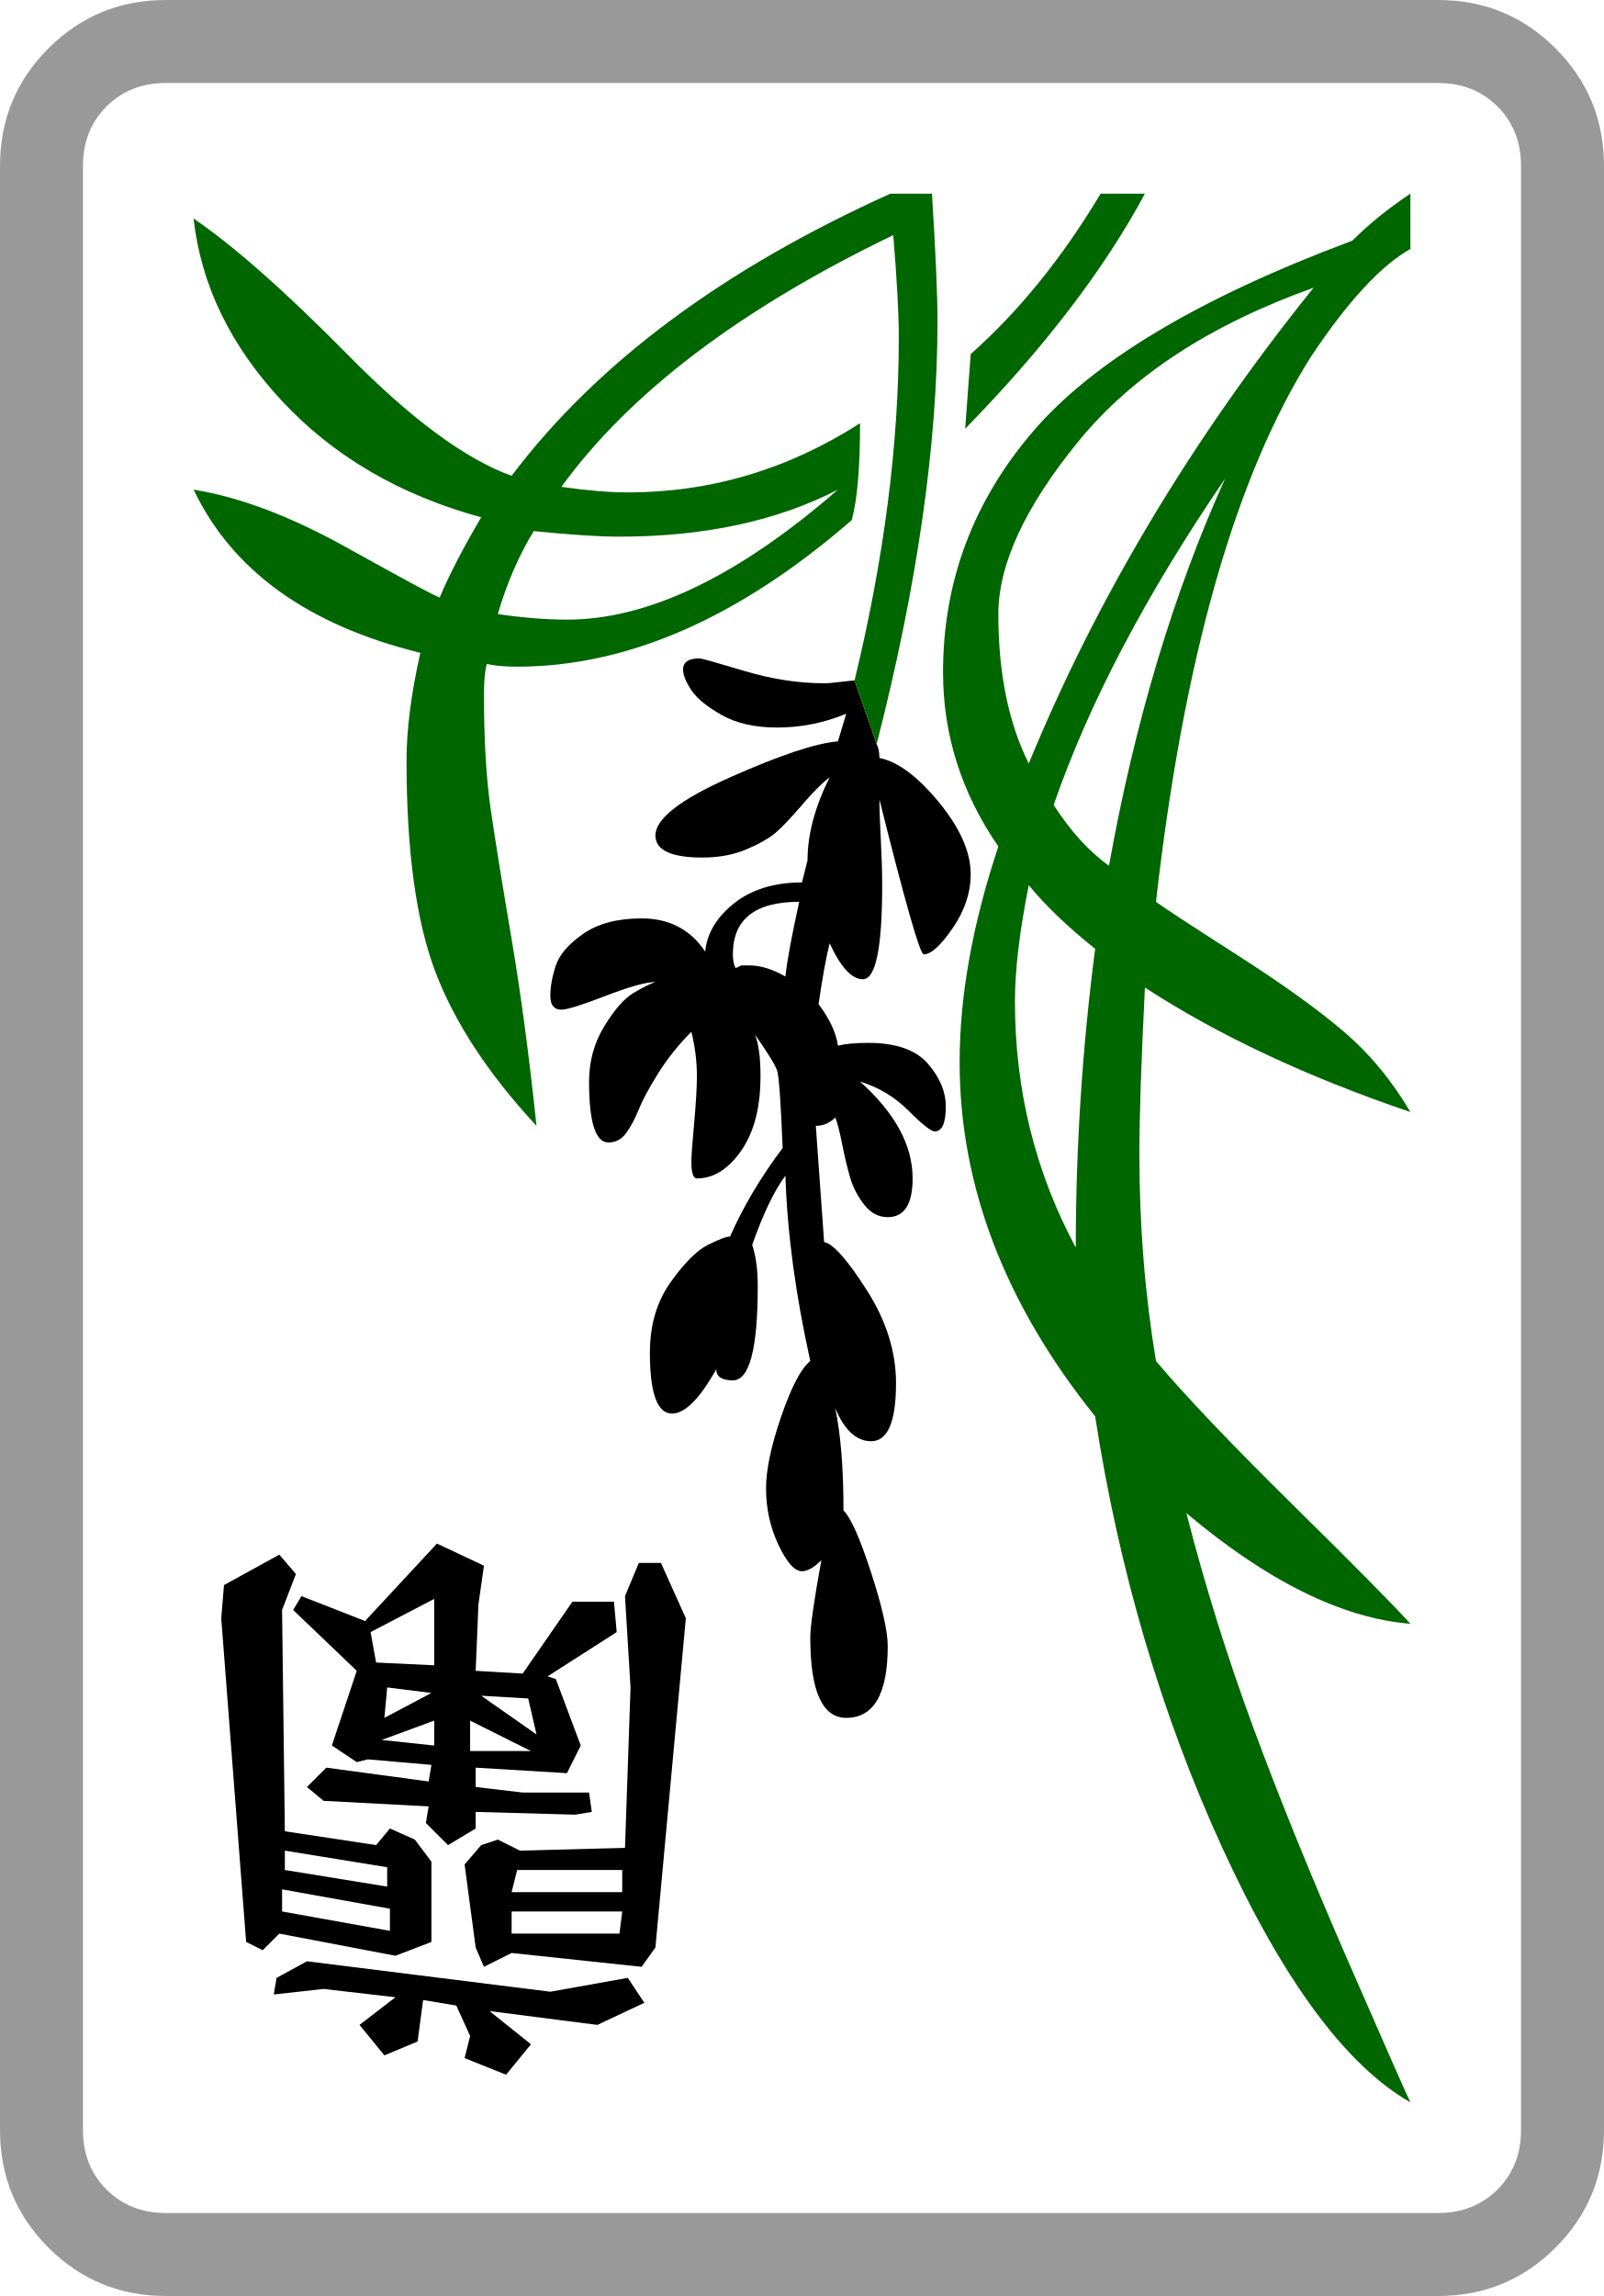
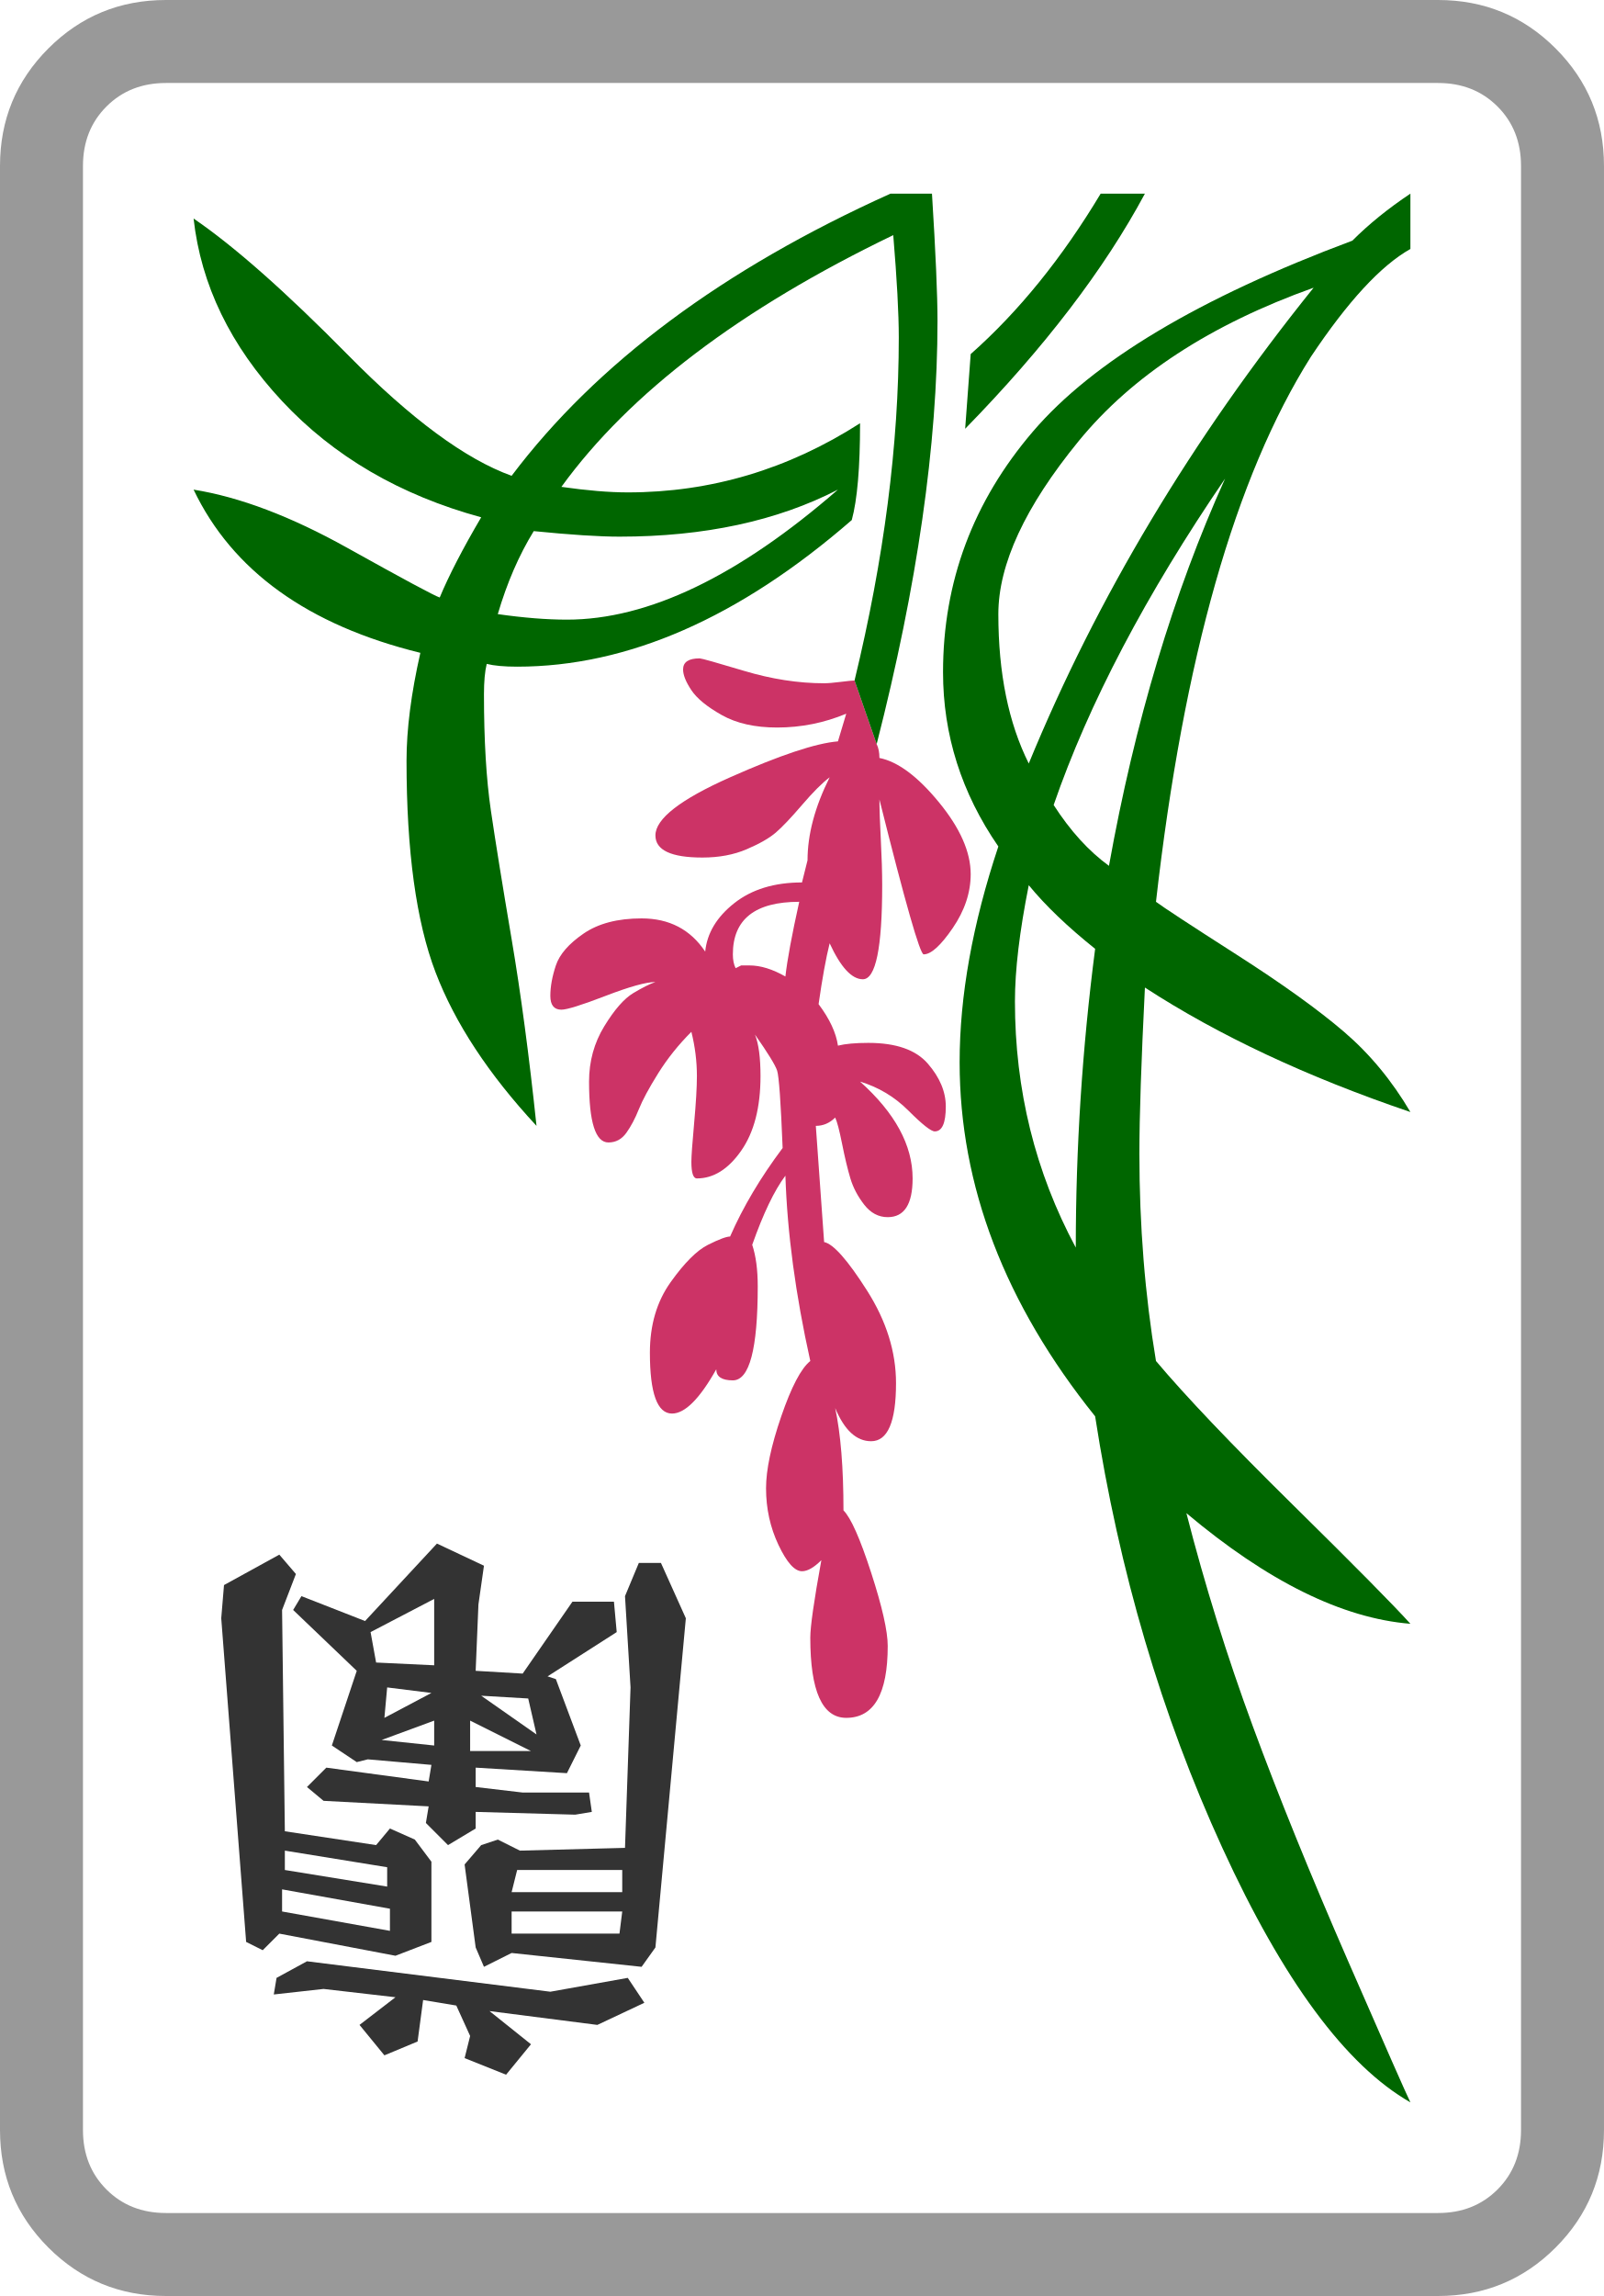
<svg xmlns="http://www.w3.org/2000/svg" viewBox="30 -115 580 830">
  <g>
    <path style="fill: #999999;" d="M550 685h-460q-13 0 -21.5 -8.5t-8.5 -21.5v-710q0 -13 8.5 -21.5t21.5 -8.5h460q13 0 21.5 8.5t8.5 21.5v710q0 13 -8.5 21.5t-21.5 8.5zM610 655v-710q0 -25 -17.5 -42.5t-42.5 -17.5h-460q-25 0 -42.5 17.5t-17.5 42.5v710 q0 25 17.5 42.5t42.5 17.5h460q25 0 42.5 -17.5t17.5 -42.5z" />
-     <path d="M187 487l-21 -1l-2 -11l23 -12v24zM224 512l-20 -14l17 1zM200 518v-11l22 11h-22zM169 506l1 -11l16 2zM168 514l19 -7v9zM192 552l10 -6v-6l36 1l6 -1l-1 -7h-24l-17 -2v-7l33 2l5 -10l-9 -24l-3 -1l25 -16l-1 -11h-15l-18 26l-17 -1l1 -24l2 -14l-17 -8l-26 28l-23 -9 l-3 5l23 22l-9 27l9 6l4 -1l23 2l-1 6l-37 -5l-7 7l6 5l38 2l-1 6zM215 569l2 -8h38v8h-40zM215 584v-8h40l-1 8h-39zM133 561v-7l37 6v7zM132 576v-8l39 7v8zM262 596l5 -7l11 -119l-9 -20h-8l-5 12l2 33l-2 58l-38 1l-8 -4l-6 2l-6 7l4 30l3 7l10 -5zM180 550l-9 -4l-5 6 l-33 -5l-1 -80l5 -13l-6 -7l-20 11l-1 12l9 117l6 3l6 -6l42 8l13 -5v-29zM130 600l-1 6l18 -2l26 3l-13 10l9 11l12 -5l2 -15l12 2l5 11l-2 8l15 6l9 -11l-15 -12l39 5l17 -8l-6 -9l-28 5l-88 -11z" />
-     <path d="M319 211Q315 229 314 238Q307 234 301 234H298L296 235Q295 233 295 230Q295 211 319 211ZM339 131Q338 131 334 131.5T328 132Q314 132 299 127.5T283 123Q277 123 277 127Q277 130 280 134.5T291 143.5T311 148Q324 148 336 143L333 153Q321 154 294 166T267 187Q267 195 284 195Q293 195 300 192T310.5 186T320 176T330 166Q322 182 322 196L320 204Q305 204 295.5 211.5T285 229Q277 217 262 217Q249 217 241 222.5T231 234T229 245T233 250Q236 250 249 245T267 240Q264 241 259 244T248.5 256T243 276Q243 298 250 298Q254 298 256.5 294.5T261 286T268 273T280 258Q282 266 282 274Q282 280 281 291T280 305Q280 311 282 311Q291 311 298 301T305 274Q305 264 303 259Q310 269 311 272T313 300Q301 316 294 332Q292 332 286 335T272.5 348.5T265 374Q265 396 273 396Q280 396 289 380Q289 384 295 384Q304 384 304 350Q304 341 302 335Q308 318 314 310Q315 341 323 377Q318 381 312.5 397T307 423Q307 434 311.5 443.5T320 453Q323 453 327 449Q323 471 323 477Q323 506 336 506Q351 506 351 480Q351 472 345 453.5T335 431Q335 408 332 394Q337 406 345 406Q354 406 354 385Q354 368 343.5 351.5T328 334L325 292Q329 292 332 289Q333 291 334.5 298.5T337.5 311T342.5 320.5T351 325Q360 325 360 311Q360 293 341 276Q351 279 358.5 286.5T368 294Q372 294 372 285Q372 277 365.5 269.5T344 262Q337 262 333 263Q332 256 326 248Q328 234 330 226Q336 239 342 239Q349 239 349 205Q349 198 348.5 188.5T348 174Q362 230 364 230Q368 230 374.5 220.5T381 201Q381 189 369.5 175T348 159Q348 156 347 154Z" />
-     <path style="fill:#006600" d="M379 40Q422 -4 444 -45H428Q407 -10 381 13ZM333 62Q279 109 235 109Q224 109 210 107Q215 90 223 77Q243 79 254 79Q300 79 333 62ZM347 154Q369 68 369 1Q369 -13 367 -45H352Q261 -4 215 57Q190 48 156 13.5T100 -36Q104 0 132 30T204 72Q194 89 189 101Q186 100 155.5 83T100 62Q121 106 182 121Q177 143 177 160Q177 209 187.5 236.5T224 292Q220 254 215 224.5T207.5 178T205 136Q205 129 206 125Q210 126 217 126Q277 126 338 73Q341 62 341 38Q302 63 257 63Q247 63 233 61Q270 10 353 -30Q355 -6 355 7Q355 65 339 131Z" />
-     <path style="fill:#006600" d="M540 -45q-12 8 -21 17q-83 31 -115.5 69t-32.5 87q0 34 20 63q-14 42 -14 78q0 67 49 128q13 84 46 156t68 92q-2 -4 -22.5 -51t-34.5 -85t-24 -77q44 37 81 40q-9 -10 -42.5 -43t-49.5 -52q-6 -36 -6 -75 q0 -20 2 -60q40 26 96 45q-10 -17 -24 -29t-39 -28t-29 -19q15 -132 56 -197q20 -30 36 -39v-20zM473 58q-28 62 -42 140q-11 -8 -20 -22q19 -55 62 -118zM419 336q-22 -41 -22 -89q0 -17 5 -42q9 11 24 23q-7 54 -7 108zM505 -11q-66 82 -103 172q-11 -22 -11 -54 q0 -27 29 -62.5t85 -55.5z" />
+     <path style="fill: #333333;" d="M187 487l-21 -1l-2 -11l23 -12v24zM224 512l-20 -14l17 1zM200 518v-11l22 11h-22zM169 506l1 -11l16 2zM168 514l19 -7v9zM192 552l10 -6v-6l36 1l6 -1l-1 -7h-24l-17 -2v-7l33 2l5 -10l-9 -24l-3 -1l25 -16l-1 -11h-15l-18 26l-17 -1l1 -24l2 -14l-17 -8l-26 28l-23 -9 l-3 5l23 22l-9 27l9 6l4 -1l23 2l-1 6l-37 -5l-7 7l6 5l38 2l-1 6zM215 569l2 -8h38v8h-40zM215 584v-8h40l-1 8h-39zM133 561v-7l37 6v7zM132 576v-8l39 7v8zM262 596l5 -7l11 -119l-9 -20h-8l-5 12l2 33l-2 58l-38 1l-8 -4l-6 2l-6 7l4 30l3 7l10 -5zM180 550l-9 -4l-5 6 l-33 -5l-1 -80l5 -13l-6 -7l-20 11l-1 12l9 117l6 3l6 -6l42 8l13 -5v-29zM130 600l-1 6l18 -2l26 3l-13 10l9 11l12 -5l2 -15l12 2l5 11l-2 8l15 6l9 -11l-15 -12l39 5l17 -8l-6 -9l-28 5l-88 -11z" />
+     <path style="fill: #cc3366;" d="M319 211Q315 229 314 238Q307 234 301 234H298L296 235Q295 233 295 230Q295 211 319 211ZM339 131Q338 131 334 131.5T328 132Q314 132 299 127.5T283 123Q277 123 277 127Q277 130 280 134.5T291 143.5T311 148Q324 148 336 143L333 153Q321 154 294 166T267 187Q267 195 284 195Q293 195 300 192T310.5 186T320 176T330 166Q322 182 322 196L320 204Q305 204 295.5 211.5T285 229Q277 217 262 217Q249 217 241 222.5T231 234T229 245T233 250Q236 250 249 245T267 240Q264 241 259 244T248.5 256T243 276Q243 298 250 298Q254 298 256.5 294.5T261 286T268 273T280 258Q282 266 282 274Q282 280 281 291T280 305Q280 311 282 311Q291 311 298 301T305 274Q305 264 303 259Q310 269 311 272T313 300Q301 316 294 332Q292 332 286 335T272.5 348.5T265 374Q265 396 273 396Q280 396 289 380Q289 384 295 384Q304 384 304 350Q304 341 302 335Q308 318 314 310Q315 341 323 377Q318 381 312.5 397T307 423Q307 434 311.5 443.5T320 453Q323 453 327 449Q323 471 323 477Q323 506 336 506Q351 506 351 480Q351 472 345 453.5T335 431Q335 408 332 394Q337 406 345 406Q354 406 354 385Q354 368 343.5 351.5T328 334L325 292Q329 292 332 289Q333 291 334.5 298.5T337.5 311T342.5 320.5T351 325Q360 325 360 311Q360 293 341 276Q351 279 358.5 286.5T368 294Q372 294 372 285Q372 277 365.5 269.5T344 262Q337 262 333 263Q332 256 326 248Q328 234 330 226Q336 239 342 239Q349 239 349 205Q349 198 348.5 188.5T348 174Q362 230 364 230Q368 230 374.5 220.5T381 201Q381 189 369.5 175T348 159Q348 156 347 154Z" />
+     <path style="fill: #006600;" d="M379 40Q422 -4 444 -45H428Q407 -10 381 13ZM333 62Q279 109 235 109Q224 109 210 107Q215 90 223 77Q243 79 254 79Q300 79 333 62ZM347 154Q369 68 369 1Q369 -13 367 -45H352Q261 -4 215 57Q190 48 156 13.5T100 -36Q104 0 132 30T204 72Q194 89 189 101Q186 100 155.5 83T100 62Q121 106 182 121Q177 143 177 160Q177 209 187.5 236.5T224 292Q220 254 215 224.5T207.5 178T205 136Q205 129 206 125Q210 126 217 126Q277 126 338 73Q341 62 341 38Q302 63 257 63Q247 63 233 61Q270 10 353 -30Q355 -6 355 7Q355 65 339 131Z" />
+     <path style="fill: #006600;" d="M540 -45q-12 8 -21 17q-83 31 -115.5 69t-32.5 87q0 34 20 63q-14 42 -14 78q0 67 49 128q13 84 46 156t68 92q-2 -4 -22.5 -51t-34.5 -85t-24 -77q44 37 81 40q-9 -10 -42.5 -43t-49.5 -52q-6 -36 -6 -75 q0 -20 2 -60q40 26 96 45q-10 -17 -24 -29t-39 -28t-29 -19q15 -132 56 -197q20 -30 36 -39v-20zM473 58q-28 62 -42 140q-11 -8 -20 -22q19 -55 62 -118zM419 336q-22 -41 -22 -89q0 -17 5 -42q9 11 24 23q-7 54 -7 108zM505 -11q-66 82 -103 172q-11 -22 -11 -54 q0 -27 29 -62.5t85 -55.5z" />
  </g>
</svg>
